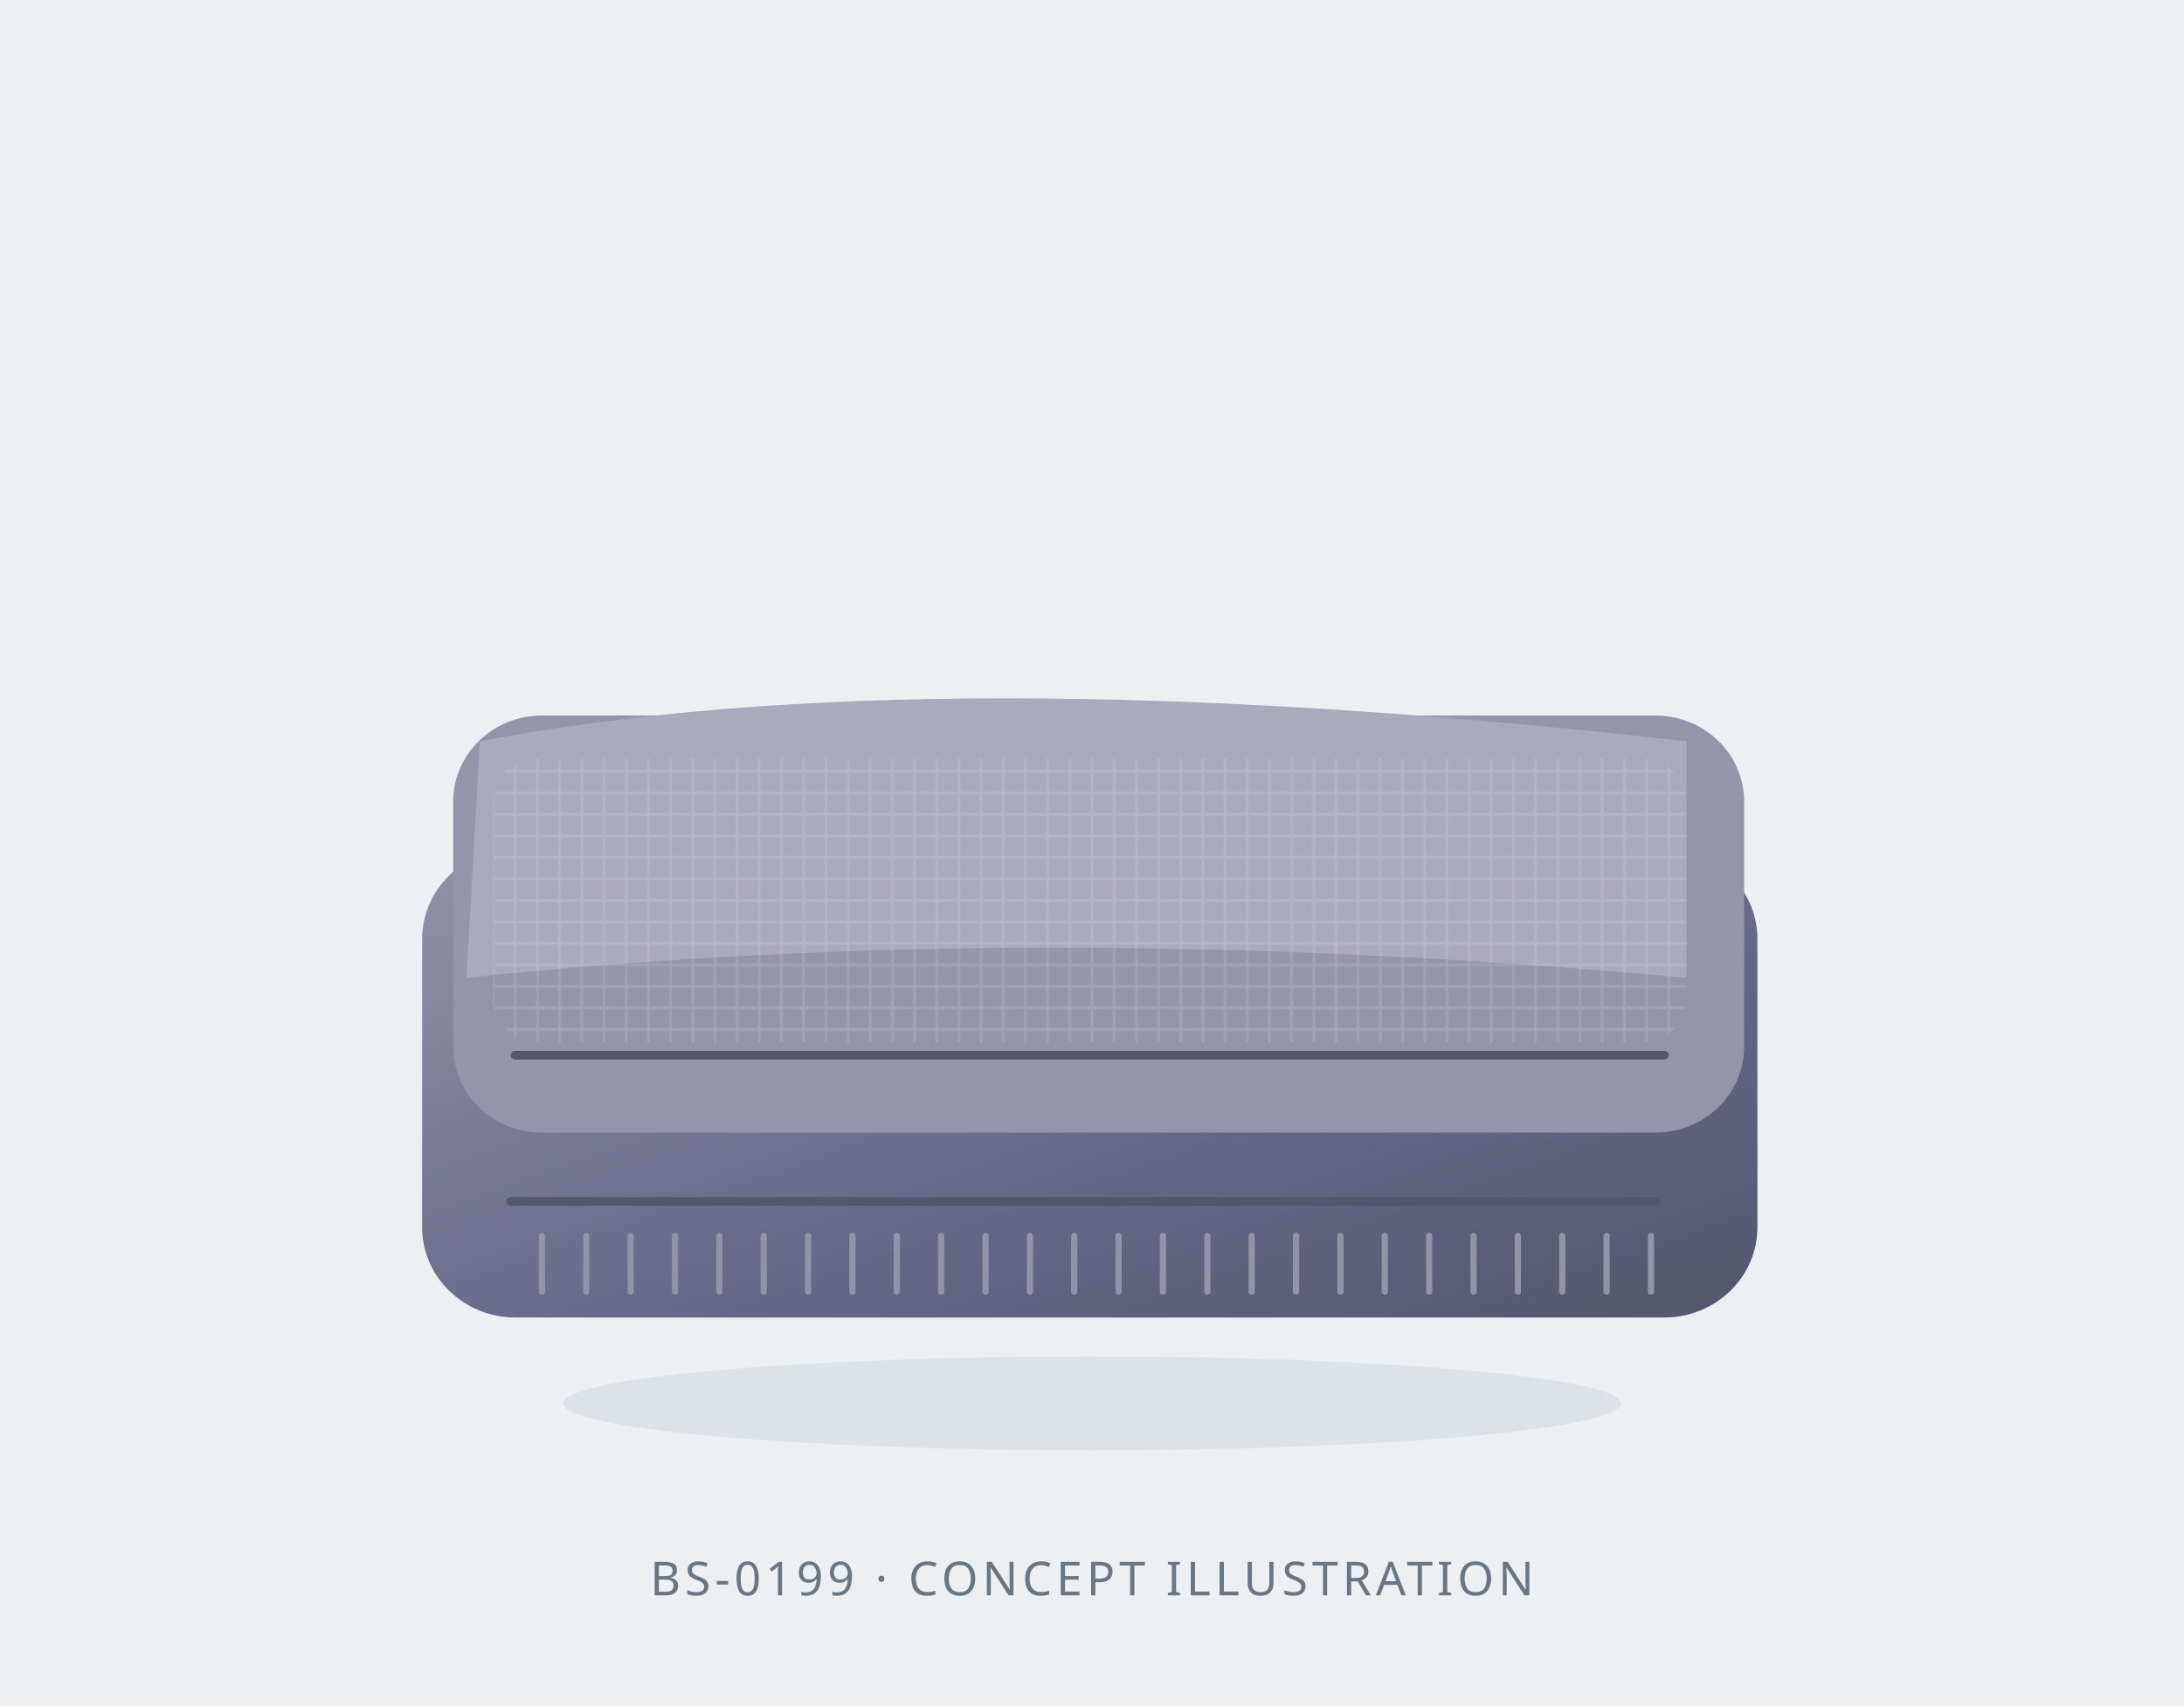
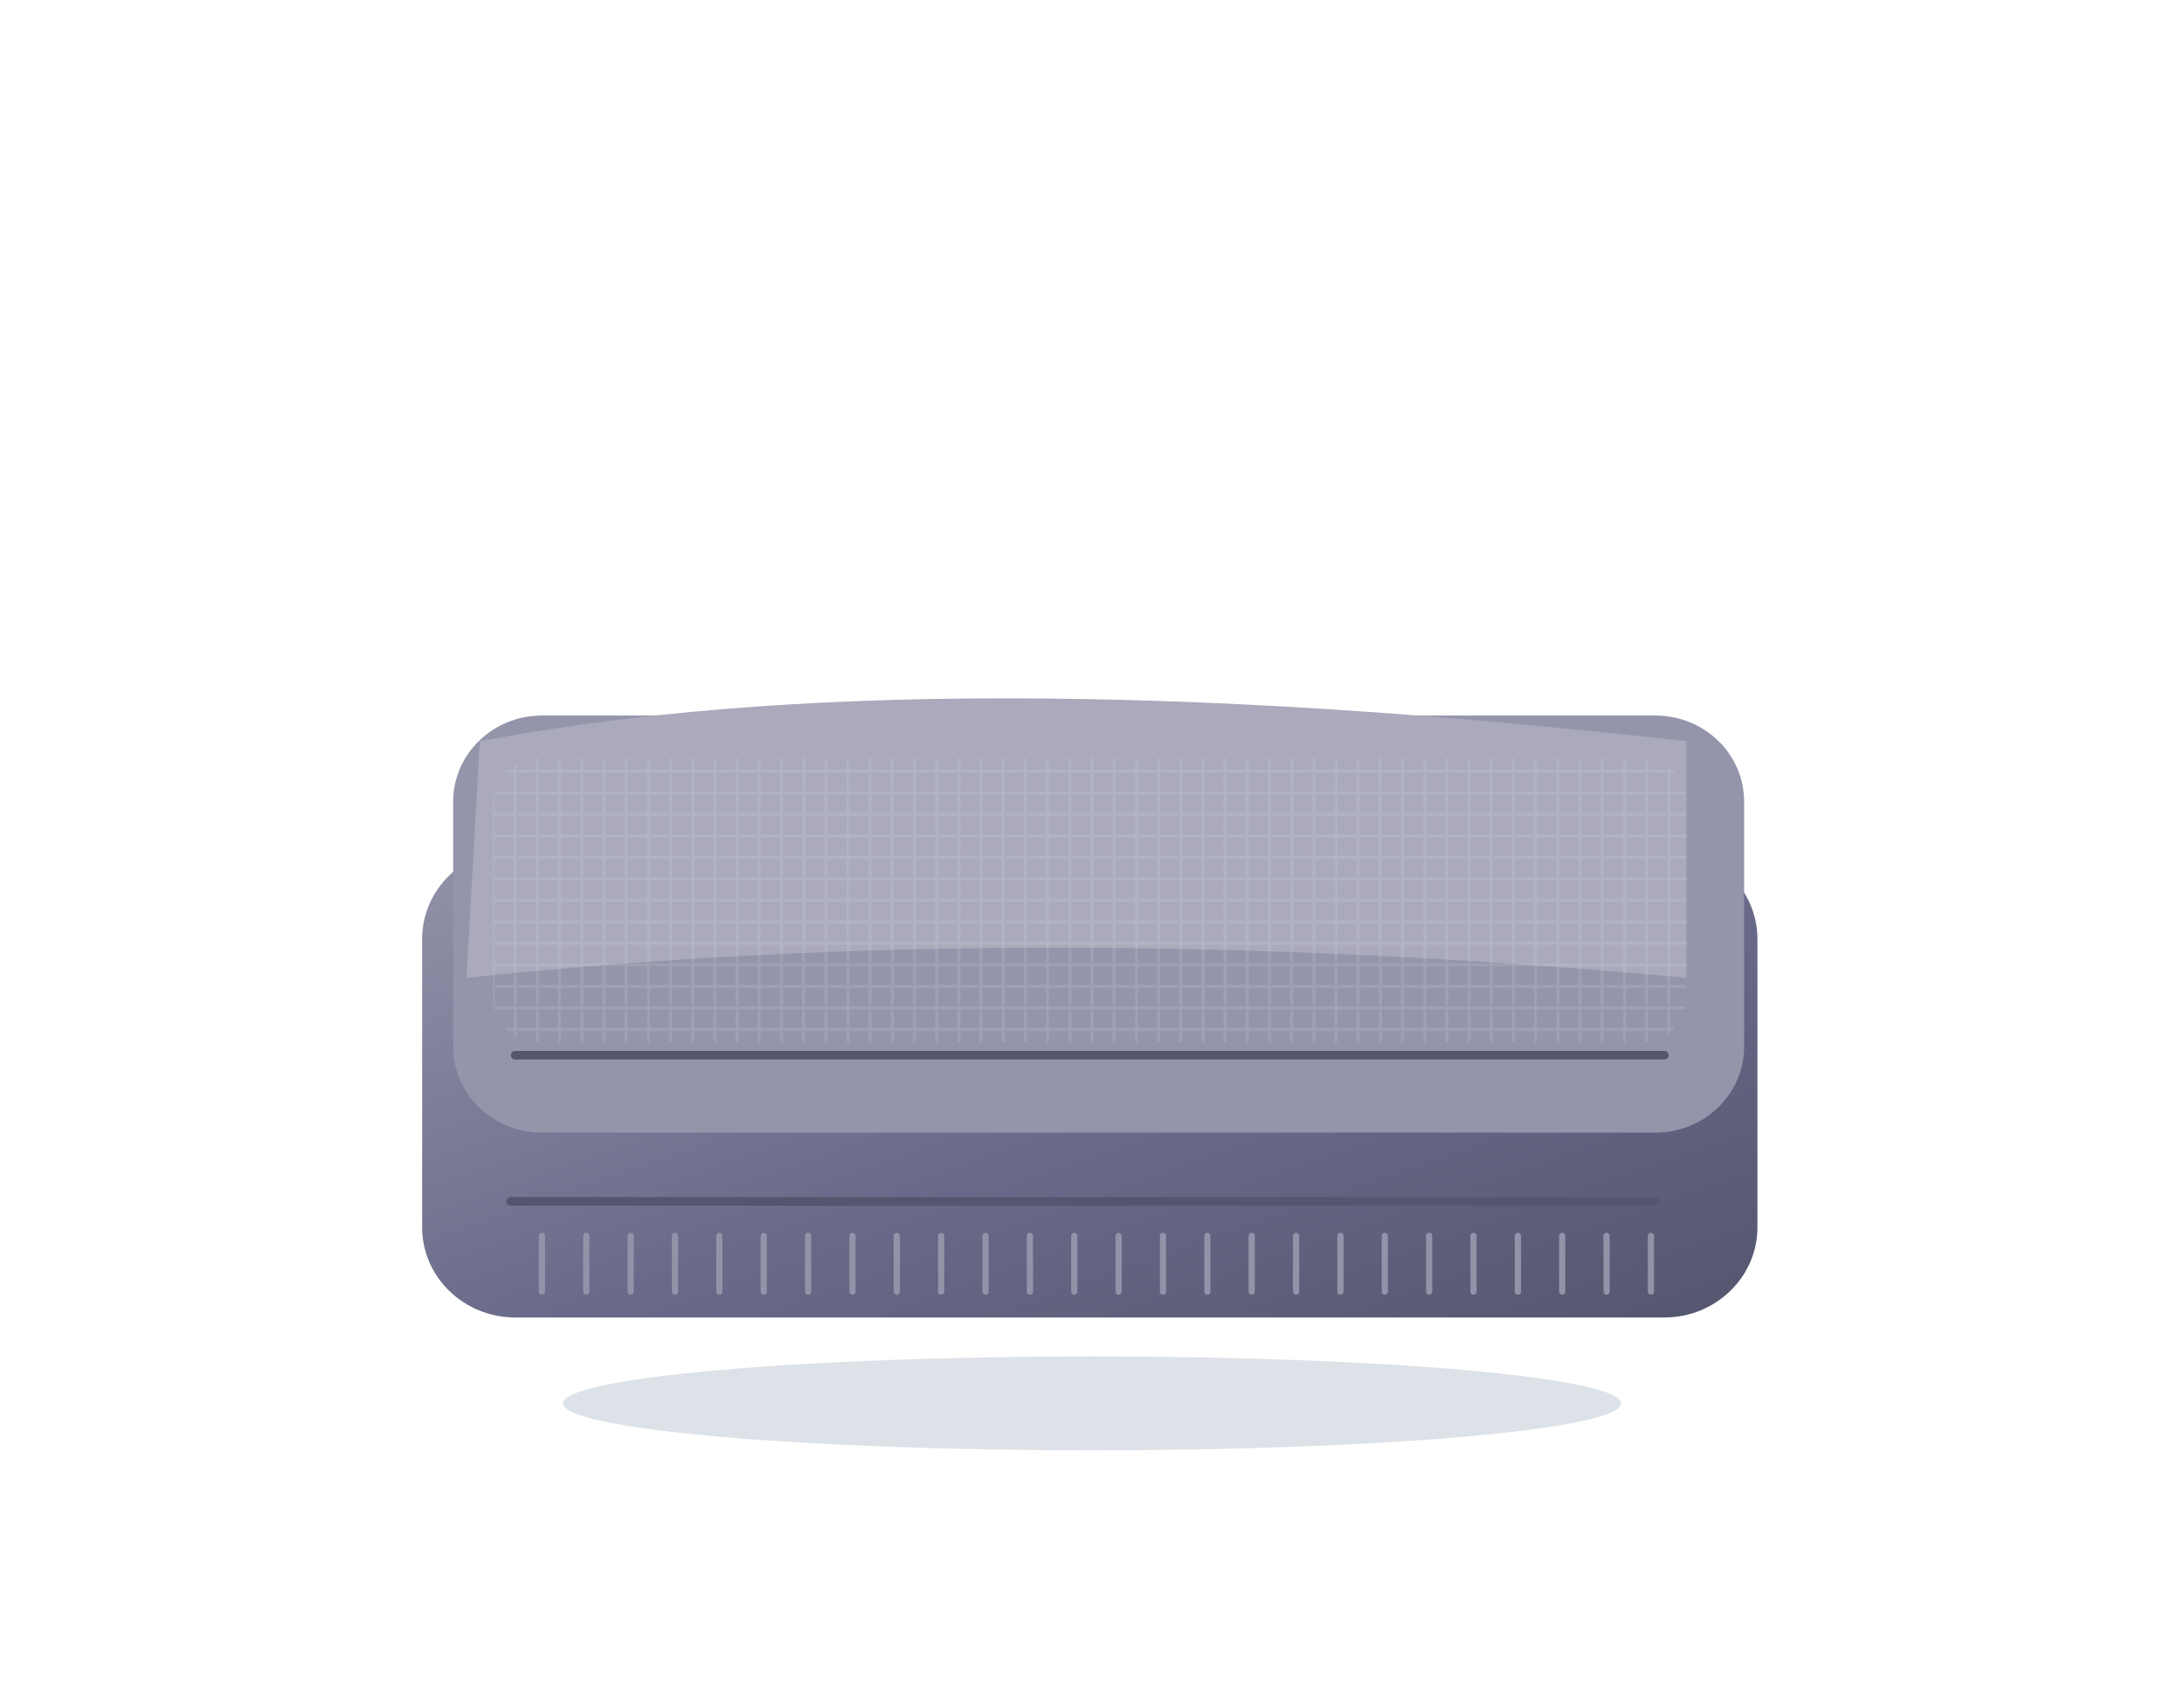
<svg xmlns="http://www.w3.org/2000/svg" width="512" height="400" viewBox="0 0 512 400" role="img">
-   <rect width="512" height="400" fill="#edf0f2" />
  <ellipse cx="256" cy="329" rx="124" ry="11" fill="#dce2e7" />
  <defs>
    <linearGradient id="pe9809fe5b9b2e6b5b4e5b7be-4-body" x1="0" y1="0" x2="1" y2="1">
      <stop stop-color="#9292a9" />
      <stop offset=".55" stop-color="#696a89" />
      <stop offset="1" stop-color="#54556e" />
    </linearGradient>
    <linearGradient id="pe9809fe5b9b2e6b5b4e5b7be-4-metal" x1="0" y1="0" x2="1" y2=".4">
      <stop stop-color="#aeb9c3" />
      <stop offset=".35" stop-color="#e1e7ec" />
      <stop offset=".65" stop-color="#c9d2db" />
      <stop offset="1" stop-color="#8c9aa7" />
    </linearGradient>
    <pattern id="pe9809fe5b9b2e6b5b4e5b7be-4-fabric" width="5" height="5" patternUnits="userSpaceOnUse">
      <path d="M0 1h5M1 0v5" stroke="#edf1f4" stroke-opacity=".13" stroke-width=".65" />
    </pattern>
    <pattern id="pe9809fe5b9b2e6b5b4e5b7be-4-holes" width="8" height="8" patternUnits="userSpaceOnUse">
      <circle cx="4" cy="4" r="1.35" fill="#26313c" fill-opacity=".45" />
    </pattern>
  </defs>
  <g transform="translate(256 200) scale(1.040 1.008) translate(-256 -200)">
    <rect x="105" y="199" width="301" height="109" rx="21" fill="url(#pe9809fe5b9b2e6b5b4e5b7be-4-body)" />
    <rect x="112" y="168" width="291" height="97" rx="20" fill="#9495ab" />
    <path d="M118 174q101-20 272 0v55q-147-14-275 0Z" fill="#aaaabc" />
    <rect x="121" y="178" width="269" height="66" rx="10" fill="url(#pe9809fe5b9b2e6b5b4e5b7be-4-fabric)" />
    <path d="M126 247h259M125 281h258" fill="none" stroke="#54556e" stroke-width="2" stroke-linecap="round" stroke-linejoin="round" />
    <path d="M132 289v13" fill="none" stroke="#9292a9" stroke-width="1.4" stroke-linecap="round" stroke-linejoin="round" />
    <path d="M142 289v13" fill="none" stroke="#9292a9" stroke-width="1.4" stroke-linecap="round" stroke-linejoin="round" />
    <path d="M152 289v13" fill="none" stroke="#9292a9" stroke-width="1.4" stroke-linecap="round" stroke-linejoin="round" />
    <path d="M162 289v13" fill="none" stroke="#9292a9" stroke-width="1.4" stroke-linecap="round" stroke-linejoin="round" />
    <path d="M172 289v13" fill="none" stroke="#9292a9" stroke-width="1.4" stroke-linecap="round" stroke-linejoin="round" />
    <path d="M182 289v13" fill="none" stroke="#9292a9" stroke-width="1.4" stroke-linecap="round" stroke-linejoin="round" />
    <path d="M192 289v13" fill="none" stroke="#9292a9" stroke-width="1.4" stroke-linecap="round" stroke-linejoin="round" />
    <path d="M202 289v13" fill="none" stroke="#9292a9" stroke-width="1.4" stroke-linecap="round" stroke-linejoin="round" />
    <path d="M212 289v13" fill="none" stroke="#9292a9" stroke-width="1.4" stroke-linecap="round" stroke-linejoin="round" />
    <path d="M222 289v13" fill="none" stroke="#9292a9" stroke-width="1.4" stroke-linecap="round" stroke-linejoin="round" />
    <path d="M232 289v13" fill="none" stroke="#9292a9" stroke-width="1.4" stroke-linecap="round" stroke-linejoin="round" />
    <path d="M242 289v13" fill="none" stroke="#9292a9" stroke-width="1.4" stroke-linecap="round" stroke-linejoin="round" />
    <path d="M252 289v13" fill="none" stroke="#9292a9" stroke-width="1.4" stroke-linecap="round" stroke-linejoin="round" />
    <path d="M262 289v13" fill="none" stroke="#9292a9" stroke-width="1.4" stroke-linecap="round" stroke-linejoin="round" />
    <path d="M272 289v13" fill="none" stroke="#9292a9" stroke-width="1.4" stroke-linecap="round" stroke-linejoin="round" />
    <path d="M282 289v13" fill="none" stroke="#9292a9" stroke-width="1.4" stroke-linecap="round" stroke-linejoin="round" />
    <path d="M292 289v13" fill="none" stroke="#9292a9" stroke-width="1.4" stroke-linecap="round" stroke-linejoin="round" />
    <path d="M302 289v13" fill="none" stroke="#9292a9" stroke-width="1.4" stroke-linecap="round" stroke-linejoin="round" />
    <path d="M312 289v13" fill="none" stroke="#9292a9" stroke-width="1.4" stroke-linecap="round" stroke-linejoin="round" />
    <path d="M322 289v13" fill="none" stroke="#9292a9" stroke-width="1.4" stroke-linecap="round" stroke-linejoin="round" />
    <path d="M332 289v13" fill="none" stroke="#9292a9" stroke-width="1.4" stroke-linecap="round" stroke-linejoin="round" />
    <path d="M342 289v13" fill="none" stroke="#9292a9" stroke-width="1.4" stroke-linecap="round" stroke-linejoin="round" />
    <path d="M352 289v13" fill="none" stroke="#9292a9" stroke-width="1.4" stroke-linecap="round" stroke-linejoin="round" />
    <path d="M362 289v13" fill="none" stroke="#9292a9" stroke-width="1.4" stroke-linecap="round" stroke-linejoin="round" />
    <path d="M372 289v13" fill="none" stroke="#9292a9" stroke-width="1.4" stroke-linecap="round" stroke-linejoin="round" />
    <path d="M382 289v13" fill="none" stroke="#9292a9" stroke-width="1.4" stroke-linecap="round" stroke-linejoin="round" />
  </g>
-   <text x="256" y="374" text-anchor="middle" font-family="Segoe UI, sans-serif" font-size="11" letter-spacing="1" fill="#697784">BS-0199 · CONCEPT ILLUSTRATION</text>
</svg>
